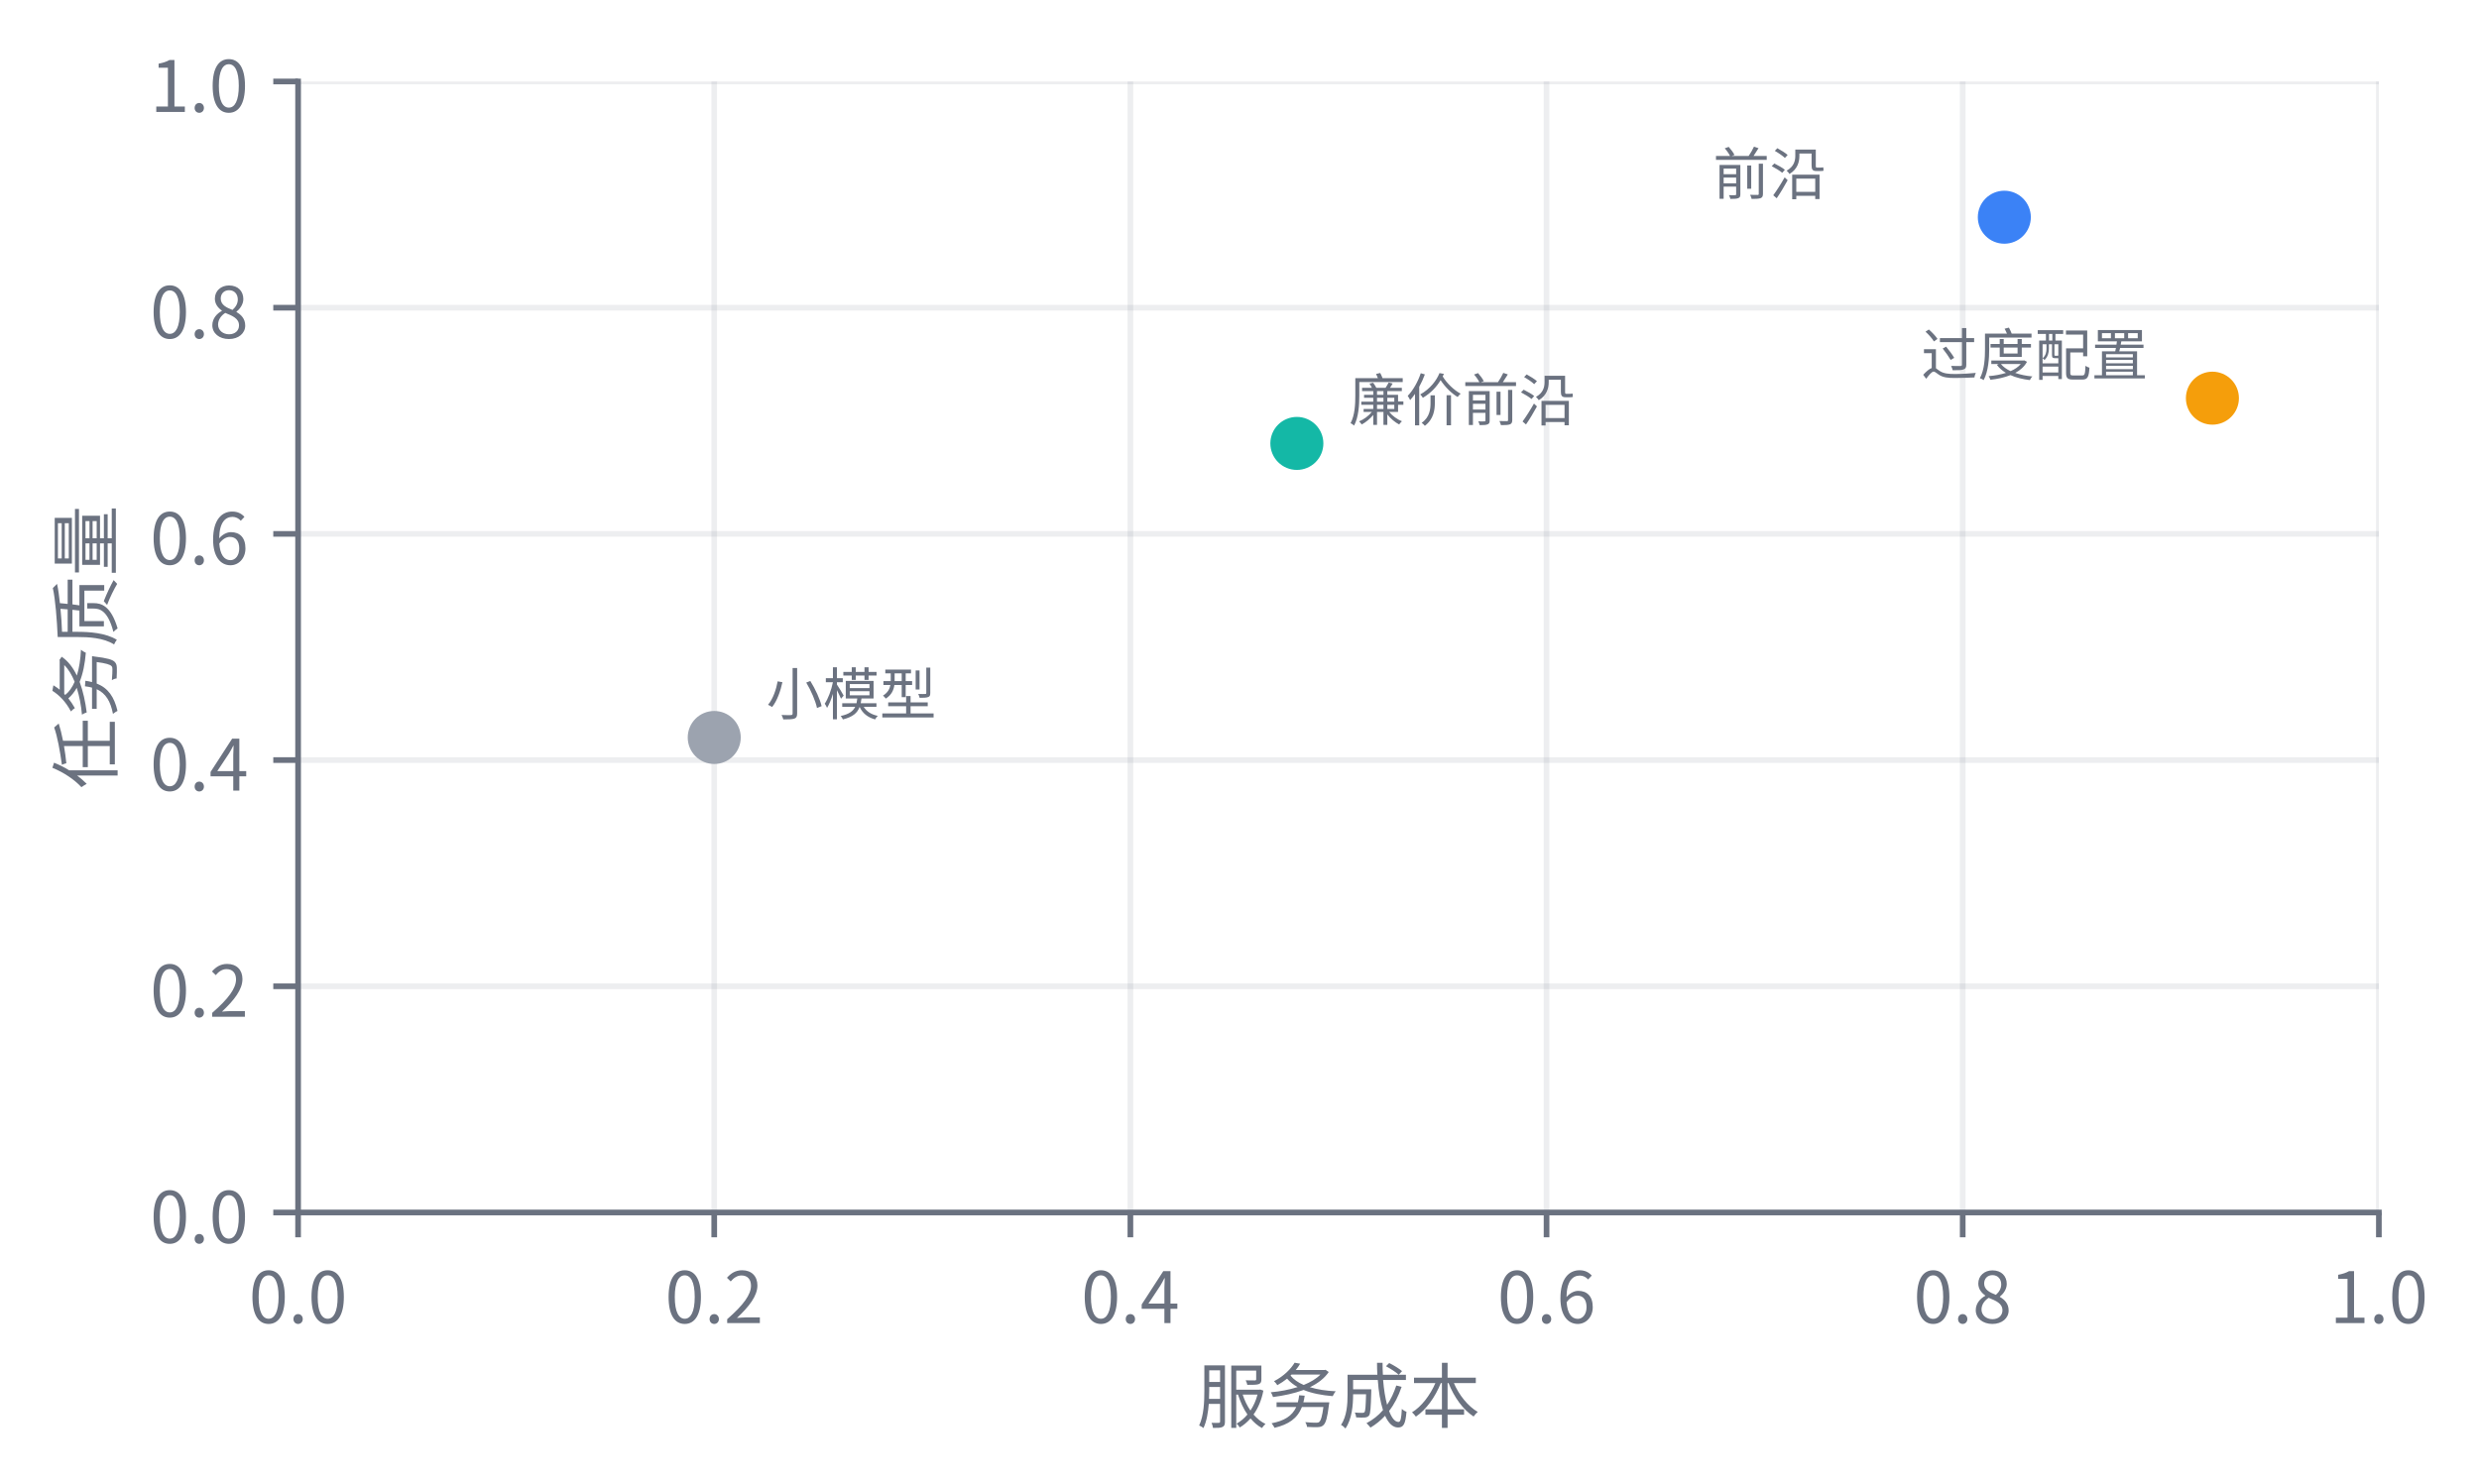
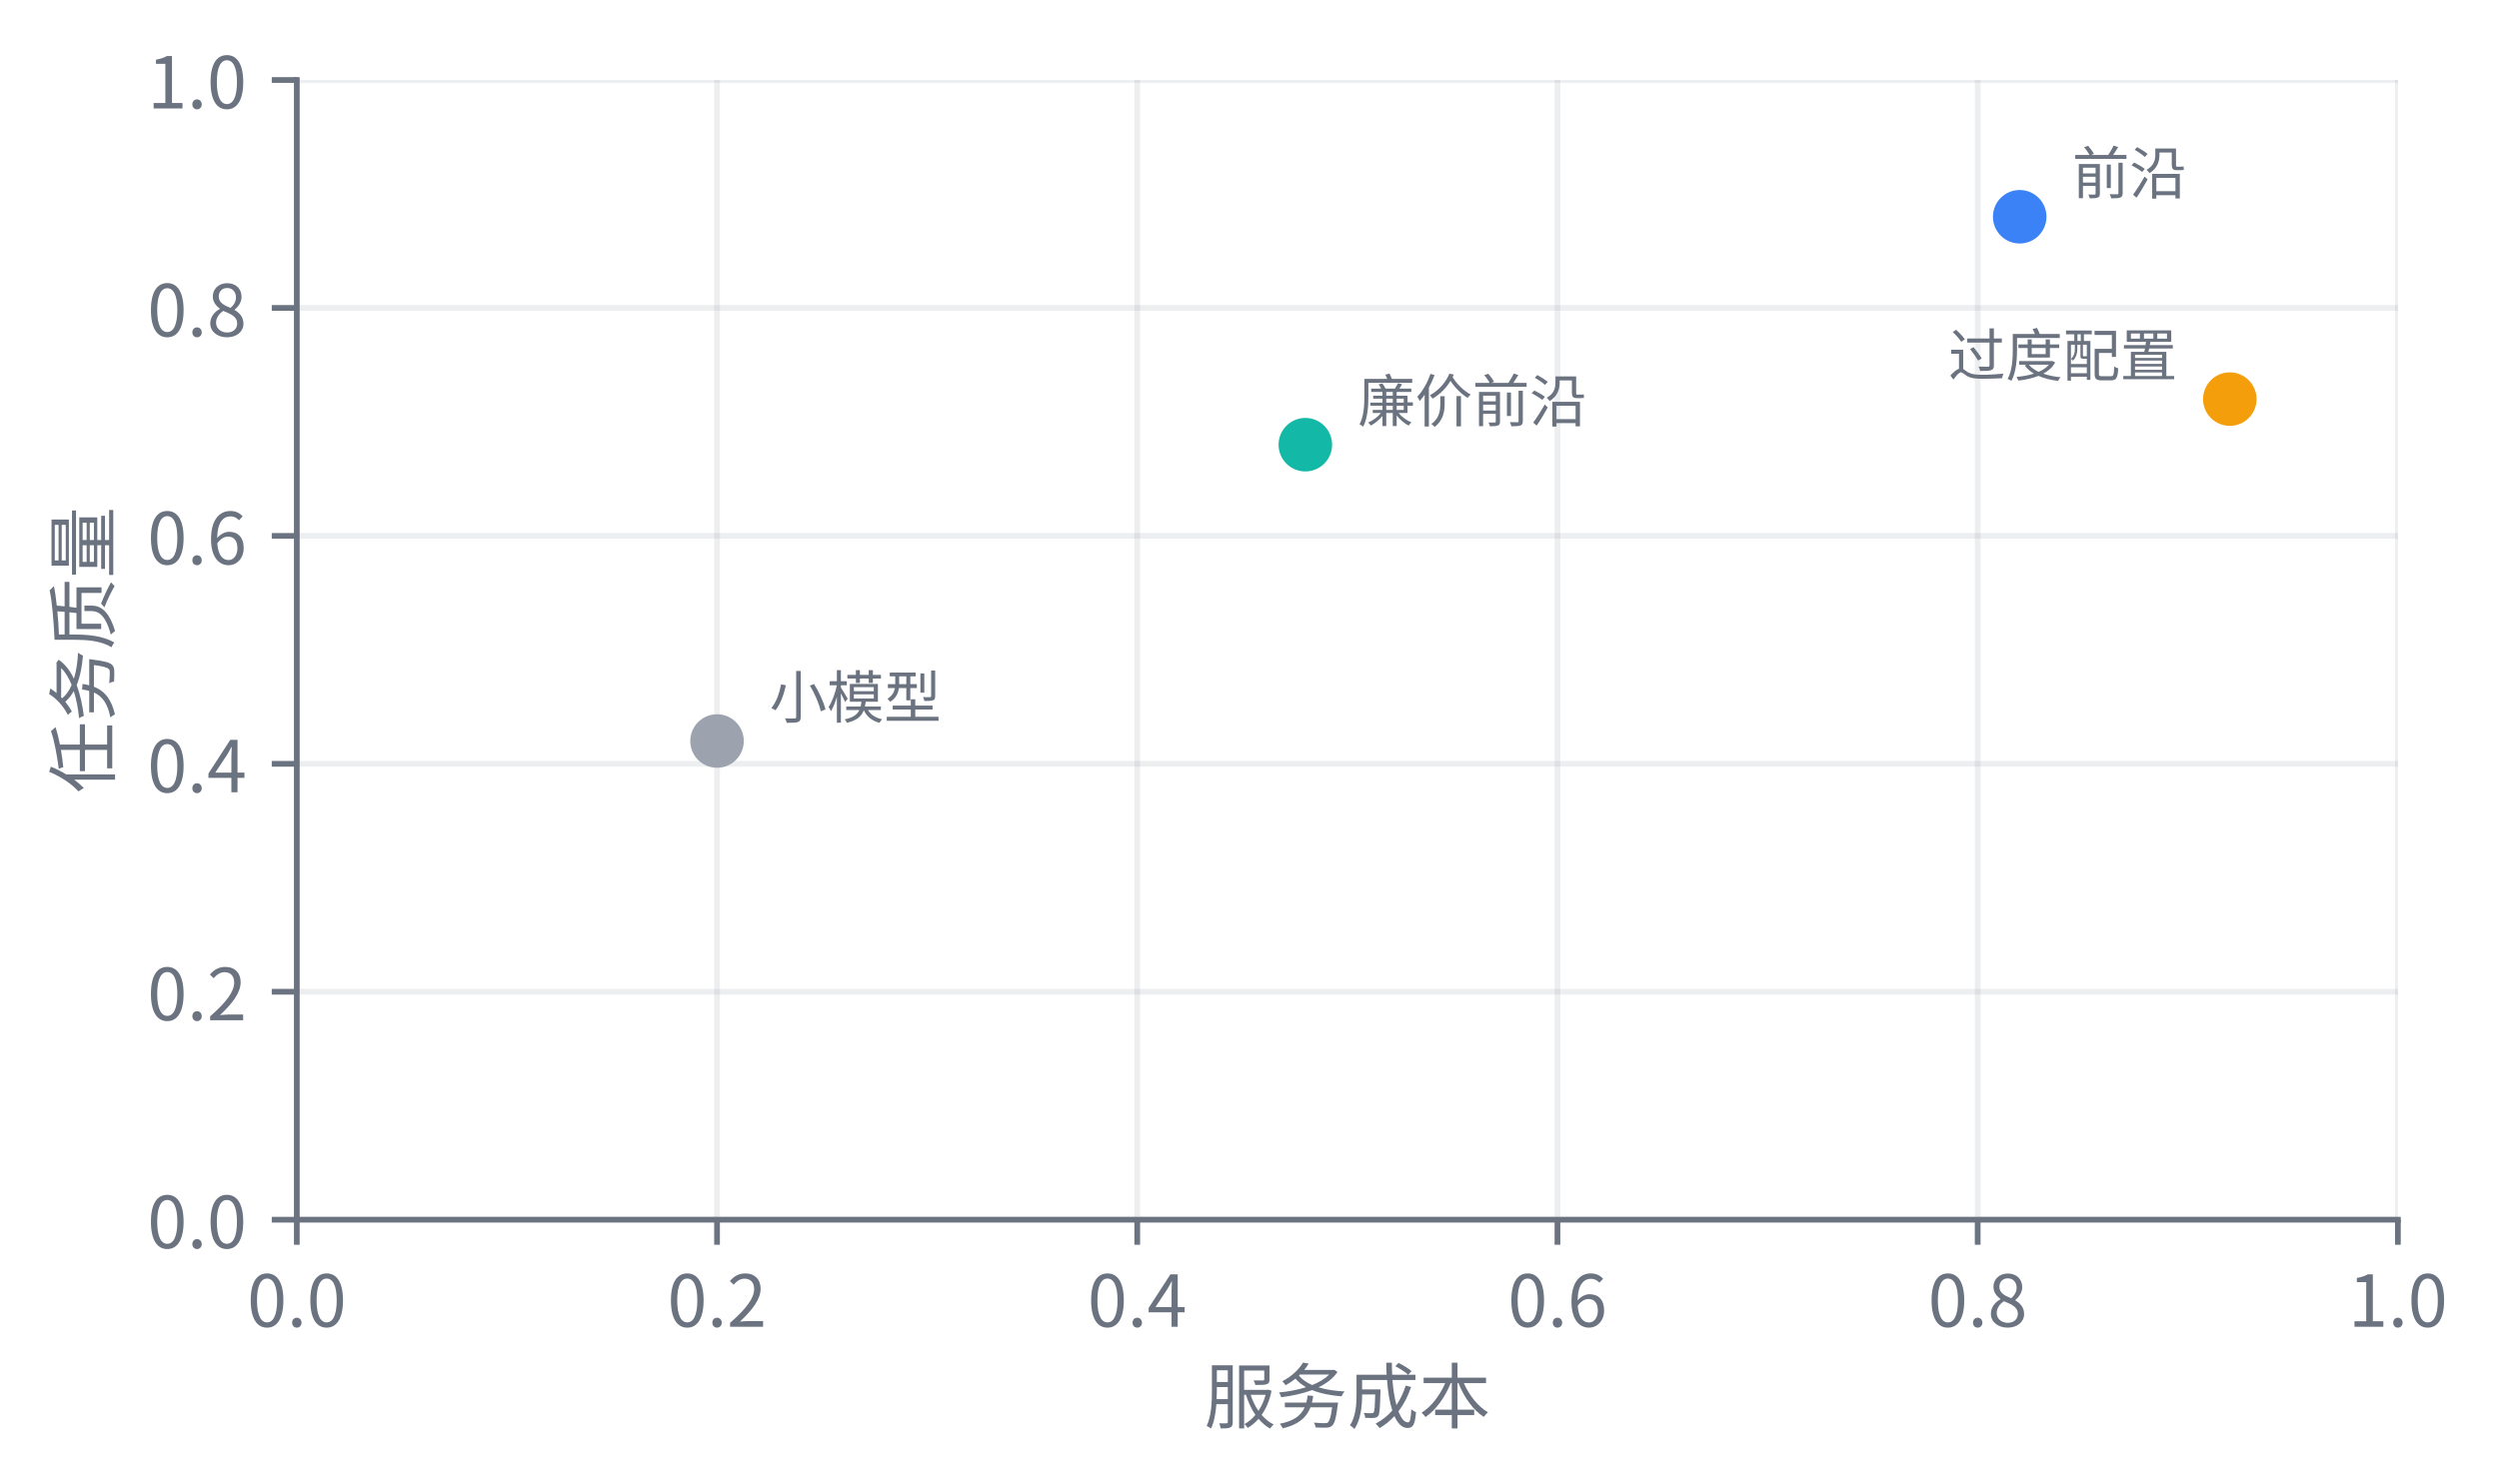
- <svg xmlns="http://www.w3.org/2000/svg" xmlns:xlink="http://www.w3.org/1999/xlink" width="349.722pt" height="209.3pt" viewBox="0 0 349.722 209.3" version="1.1">
+ <svg xmlns="http://www.w3.org/2000/svg" xmlns:xlink="http://www.w3.org/1999/xlink" width="349.156pt" height="207.378pt" viewBox="0 0 349.156 207.378" version="1.1">
  <defs>
    <style type="text/css">*{stroke-linejoin: round; stroke-linecap: butt}</style>
  </defs>
  <g id="figure_1">
    <g id="patch_1">
-       <path d="M 0 209.3  L 349.722 209.3  L 349.722 0  L 0 0  L 0 209.3  z " style="fill: none" />
+       <path d="M 0 207.378  L 349.156 207.378  L 349.156 0  L 0 0  L 0 207.378  z " style="fill: none" />
    </g>
    <g id="axes_1">
      <g id="patch_2">
-         <path d="M 42.052 171.1  L 335.596 171.1  L 335.596 11.5  L 42.052 11.5  L 42.052 171.1  z " style="fill: none" />
+         <path d="M 41.47 170.46  L 335.03 170.46  L 335.03 11.18  L 41.47 11.18  L 41.47 170.46  z " style="fill: none" />
      </g>
      <g id="matplotlib.axis_1">
        <g id="xtick_1">
          <g id="line2d_1">
-             <path d="M 42.052 171.1  L 42.052 11.5  " clip-path="url(#p0b61d76990)" style="fill: none; stroke: #6b7280; stroke-opacity: 0.12; stroke-width: 0.8; stroke-linecap: square" />
+             <path d="M 41.47 170.46  L 41.47 11.18  " clip-path="url(#p26b5107413)" style="fill: none; stroke: #6b7280; stroke-opacity: 0.12; stroke-width: 0.8; stroke-linecap: square" />
          </g>
          <g id="line2d_2">
            <defs>
-               <path id="m0f6aa56aed" d="M 0 0  L 0 3.5  " style="stroke: #6b7280; stroke-width: 0.8" />
+               <path id="m58190680ac" d="M 0 0  L 0 3.5  " style="stroke: #6b7280; stroke-width: 0.8" />
            </defs>
            <g>
-               <use xlink:href="#m0f6aa56aed" x="42.052" y="171.1" style="fill: #6b7280; stroke: #6b7280; stroke-width: 0.8" />
+               <use xlink:href="#m58190680ac" x="41.47" y="170.46" style="fill: #6b7280; stroke: #6b7280; stroke-width: 0.8" />
            </g>
          </g>
          <g id="text_1">
-             <text style="font-size: 10px; font-family: 'PingFang SC', 'Heiti SC', 'STHeiti', 'Noto Sans CJK SC', 'Microsoft YaHei', 'SimHei', 'Arial Unicode MS', 'DejaVu Sans', sans-serif; text-anchor: middle; fill: #6b7280" x="42.052" y="186.7" transform="rotate(-0 42.05156 186.7004)">0.0</text>
+             <text style="font-size: 10px; font-family: 'PingFang SC', 'Heiti SC', 'STHeiti', 'Noto Sans CJK SC', 'Microsoft YaHei', 'SimHei', 'Arial Unicode MS', 'DejaVu Sans', sans-serif; text-anchor: middle; fill: #6b7280" x="41.47" y="185.419" transform="rotate(-0 41.47031 185.4191)">0.0</text>
          </g>
        </g>
        <g id="xtick_2">
          <g id="line2d_3">
-             <path d="M 100.76 171.1  L 100.76 11.5  " clip-path="url(#p0b61d76990)" style="fill: none; stroke: #6b7280; stroke-opacity: 0.12; stroke-width: 0.8; stroke-linecap: square" />
+             <path d="M 100.182 170.46  L 100.182 11.18  " clip-path="url(#p26b5107413)" style="fill: none; stroke: #6b7280; stroke-opacity: 0.12; stroke-width: 0.8; stroke-linecap: square" />
          </g>
          <g id="line2d_4">
            <g>
-               <use xlink:href="#m0f6aa56aed" x="100.76" y="171.1" style="fill: #6b7280; stroke: #6b7280; stroke-width: 0.8" />
+               <use xlink:href="#m58190680ac" x="100.182" y="170.46" style="fill: #6b7280; stroke: #6b7280; stroke-width: 0.8" />
            </g>
          </g>
          <g id="text_2">
-             <text style="font-size: 10px; font-family: 'PingFang SC', 'Heiti SC', 'STHeiti', 'Noto Sans CJK SC', 'Microsoft YaHei', 'SimHei', 'Arial Unicode MS', 'DejaVu Sans', sans-serif; text-anchor: middle; fill: #6b7280" x="100.76" y="186.7" transform="rotate(-0 100.7605 186.7004)">0.2</text>
+             <text style="font-size: 10px; font-family: 'PingFang SC', 'Heiti SC', 'STHeiti', 'Noto Sans CJK SC', 'Microsoft YaHei', 'SimHei', 'Arial Unicode MS', 'DejaVu Sans', sans-serif; text-anchor: middle; fill: #6b7280" x="100.182" y="185.419" transform="rotate(-0 100.1823 185.4191)">0.2</text>
          </g>
        </g>
        <g id="xtick_3">
          <g id="line2d_5">
-             <path d="M 159.469 171.1  L 159.469 11.5  " clip-path="url(#p0b61d76990)" style="fill: none; stroke: #6b7280; stroke-opacity: 0.12; stroke-width: 0.8; stroke-linecap: square" />
+             <path d="M 158.894 170.46  L 158.894 11.18  " clip-path="url(#p26b5107413)" style="fill: none; stroke: #6b7280; stroke-opacity: 0.12; stroke-width: 0.8; stroke-linecap: square" />
          </g>
          <g id="line2d_6">
            <g>
-               <use xlink:href="#m0f6aa56aed" x="159.469" y="171.1" style="fill: #6b7280; stroke: #6b7280; stroke-width: 0.8" />
+               <use xlink:href="#m58190680ac" x="158.894" y="170.46" style="fill: #6b7280; stroke: #6b7280; stroke-width: 0.8" />
            </g>
          </g>
          <g id="text_3">
-             <text style="font-size: 10px; font-family: 'PingFang SC', 'Heiti SC', 'STHeiti', 'Noto Sans CJK SC', 'Microsoft YaHei', 'SimHei', 'Arial Unicode MS', 'DejaVu Sans', sans-serif; text-anchor: middle; fill: #6b7280" x="159.469" y="186.7" transform="rotate(-0 159.4694 186.7004)">0.4</text>
+             <text style="font-size: 10px; font-family: 'PingFang SC', 'Heiti SC', 'STHeiti', 'Noto Sans CJK SC', 'Microsoft YaHei', 'SimHei', 'Arial Unicode MS', 'DejaVu Sans', sans-serif; text-anchor: middle; fill: #6b7280" x="158.894" y="185.419" transform="rotate(-0 158.8943 185.4191)">0.4</text>
          </g>
        </g>
        <g id="xtick_4">
          <g id="line2d_7">
-             <path d="M 218.178 171.1  L 218.178 11.5  " clip-path="url(#p0b61d76990)" style="fill: none; stroke: #6b7280; stroke-opacity: 0.12; stroke-width: 0.8; stroke-linecap: square" />
+             <path d="M 217.606 170.46  L 217.606 11.18  " clip-path="url(#p26b5107413)" style="fill: none; stroke: #6b7280; stroke-opacity: 0.12; stroke-width: 0.8; stroke-linecap: square" />
          </g>
          <g id="line2d_8">
            <g>
-               <use xlink:href="#m0f6aa56aed" x="218.178" y="171.1" style="fill: #6b7280; stroke: #6b7280; stroke-width: 0.8" />
+               <use xlink:href="#m58190680ac" x="217.606" y="170.46" style="fill: #6b7280; stroke: #6b7280; stroke-width: 0.8" />
            </g>
          </g>
          <g id="text_4">
-             <text style="font-size: 10px; font-family: 'PingFang SC', 'Heiti SC', 'STHeiti', 'Noto Sans CJK SC', 'Microsoft YaHei', 'SimHei', 'Arial Unicode MS', 'DejaVu Sans', sans-serif; text-anchor: middle; fill: #6b7280" x="218.178" y="186.7" transform="rotate(-0 218.1783 186.7004)">0.6</text>
+             <text style="font-size: 10px; font-family: 'PingFang SC', 'Heiti SC', 'STHeiti', 'Noto Sans CJK SC', 'Microsoft YaHei', 'SimHei', 'Arial Unicode MS', 'DejaVu Sans', sans-serif; text-anchor: middle; fill: #6b7280" x="217.606" y="185.419" transform="rotate(-0 217.6063 185.4191)">0.6</text>
          </g>
        </g>
        <g id="xtick_5">
          <g id="line2d_9">
-             <path d="M 276.887 171.1  L 276.887 11.5  " clip-path="url(#p0b61d76990)" style="fill: none; stroke: #6b7280; stroke-opacity: 0.12; stroke-width: 0.8; stroke-linecap: square" />
+             <path d="M 276.318 170.46  L 276.318 11.18  " clip-path="url(#p26b5107413)" style="fill: none; stroke: #6b7280; stroke-opacity: 0.12; stroke-width: 0.8; stroke-linecap: square" />
          </g>
          <g id="line2d_10">
            <g>
-               <use xlink:href="#m0f6aa56aed" x="276.887" y="171.1" style="fill: #6b7280; stroke: #6b7280; stroke-width: 0.8" />
+               <use xlink:href="#m58190680ac" x="276.318" y="170.46" style="fill: #6b7280; stroke: #6b7280; stroke-width: 0.8" />
            </g>
          </g>
          <g id="text_5">
-             <text style="font-size: 10px; font-family: 'PingFang SC', 'Heiti SC', 'STHeiti', 'Noto Sans CJK SC', 'Microsoft YaHei', 'SimHei', 'Arial Unicode MS', 'DejaVu Sans', sans-serif; text-anchor: middle; fill: #6b7280" x="276.887" y="186.7" transform="rotate(-0 276.8872 186.7004)">0.8</text>
+             <text style="font-size: 10px; font-family: 'PingFang SC', 'Heiti SC', 'STHeiti', 'Noto Sans CJK SC', 'Microsoft YaHei', 'SimHei', 'Arial Unicode MS', 'DejaVu Sans', sans-serif; text-anchor: middle; fill: #6b7280" x="276.318" y="185.419" transform="rotate(-0 276.3183 185.4191)">0.8</text>
          </g>
        </g>
        <g id="xtick_6">
          <g id="line2d_11">
-             <path d="M 335.596 171.1  L 335.596 11.5  " clip-path="url(#p0b61d76990)" style="fill: none; stroke: #6b7280; stroke-opacity: 0.12; stroke-width: 0.8; stroke-linecap: square" />
+             <path d="M 335.03 170.46  L 335.03 11.18  " clip-path="url(#p26b5107413)" style="fill: none; stroke: #6b7280; stroke-opacity: 0.12; stroke-width: 0.8; stroke-linecap: square" />
          </g>
          <g id="line2d_12">
            <g>
-               <use xlink:href="#m0f6aa56aed" x="335.596" y="171.1" style="fill: #6b7280; stroke: #6b7280; stroke-width: 0.8" />
+               <use xlink:href="#m58190680ac" x="335.03" y="170.46" style="fill: #6b7280; stroke: #6b7280; stroke-width: 0.8" />
            </g>
          </g>
          <g id="text_6">
-             <text style="font-size: 10px; font-family: 'PingFang SC', 'Heiti SC', 'STHeiti', 'Noto Sans CJK SC', 'Microsoft YaHei', 'SimHei', 'Arial Unicode MS', 'DejaVu Sans', sans-serif; text-anchor: middle; fill: #6b7280" x="335.596" y="186.7" transform="rotate(-0 335.5961 186.7004)">1.0</text>
+             <text style="font-size: 10px; font-family: 'PingFang SC', 'Heiti SC', 'STHeiti', 'Noto Sans CJK SC', 'Microsoft YaHei', 'SimHei', 'Arial Unicode MS', 'DejaVu Sans', sans-serif; text-anchor: middle; fill: #6b7280" x="335.03" y="185.419" transform="rotate(-0 335.0303 185.4191)">1.0</text>
          </g>
        </g>
        <g id="text_7">
-           <text style="font-size: 10px; font-family: 'PingFang SC', 'Heiti SC', 'STHeiti', 'Noto Sans CJK SC', 'Microsoft YaHei', 'SimHei', 'Arial Unicode MS', 'DejaVu Sans', sans-serif; text-anchor: middle; fill: #6b7280" x="188.824" y="200.7" transform="rotate(-0 188.8238 200.7004)">服务成本</text>
+           <text style="font-size: 10px; font-family: 'PingFang SC', 'Heiti SC', 'STHeiti', 'Noto Sans CJK SC', 'Microsoft YaHei', 'SimHei', 'Arial Unicode MS', 'DejaVu Sans', sans-serif; text-anchor: middle; fill: #6b7280" x="188.25" y="198.838" transform="rotate(-0 188.2503 198.8378)">服务成本</text>
        </g>
      </g>
      <g id="matplotlib.axis_2">
        <g id="ytick_1">
          <g id="line2d_13">
-             <path d="M 42.052 171.1  L 335.596 171.1  " clip-path="url(#p0b61d76990)" style="fill: none; stroke: #6b7280; stroke-opacity: 0.12; stroke-width: 0.8; stroke-linecap: square" />
+             <path d="M 41.47 170.46  L 335.03 170.46  " clip-path="url(#p26b5107413)" style="fill: none; stroke: #6b7280; stroke-opacity: 0.12; stroke-width: 0.8; stroke-linecap: square" />
          </g>
          <g id="line2d_14">
            <defs>
-               <path id="m2a007bae26" d="M 0 0  L -3.5 0  " style="stroke: #6b7280; stroke-width: 0.8" />
+               <path id="m65867dae93" d="M 0 0  L -3.5 0  " style="stroke: #6b7280; stroke-width: 0.8" />
            </defs>
            <g>
-               <use xlink:href="#m2a007bae26" x="42.052" y="171.1" style="fill: #6b7280; stroke: #6b7280; stroke-width: 0.8" />
+               <use xlink:href="#m65867dae93" x="41.47" y="170.46" style="fill: #6b7280; stroke: #6b7280; stroke-width: 0.8" />
            </g>
          </g>
          <g id="text_8">
-             <text style="font-size: 10px; font-family: 'PingFang SC', 'Heiti SC', 'STHeiti', 'Noto Sans CJK SC', 'Microsoft YaHei', 'SimHei', 'Arial Unicode MS', 'DejaVu Sans', sans-serif; text-anchor: end; fill: #6b7280" x="35.052" y="175.4" transform="rotate(-0 35.05156 175.4004)">0.0</text>
+             <text style="font-size: 10px; font-family: 'PingFang SC', 'Heiti SC', 'STHeiti', 'Noto Sans CJK SC', 'Microsoft YaHei', 'SimHei', 'Arial Unicode MS', 'DejaVu Sans', sans-serif; text-anchor: end; fill: #6b7280" x="34.47" y="174.439" transform="rotate(-0 34.47031 174.4394)">0.0</text>
          </g>
        </g>
        <g id="ytick_2">
          <g id="line2d_15">
-             <path d="M 42.052 139.18  L 335.596 139.18  " clip-path="url(#p0b61d76990)" style="fill: none; stroke: #6b7280; stroke-opacity: 0.12; stroke-width: 0.8; stroke-linecap: square" />
+             <path d="M 41.47 138.604  L 335.03 138.604  " clip-path="url(#p26b5107413)" style="fill: none; stroke: #6b7280; stroke-opacity: 0.12; stroke-width: 0.8; stroke-linecap: square" />
          </g>
          <g id="line2d_16">
            <g>
-               <use xlink:href="#m2a007bae26" x="42.052" y="139.18" style="fill: #6b7280; stroke: #6b7280; stroke-width: 0.8" />
+               <use xlink:href="#m65867dae93" x="41.47" y="138.604" style="fill: #6b7280; stroke: #6b7280; stroke-width: 0.8" />
            </g>
          </g>
          <g id="text_9">
-             <text style="font-size: 10px; font-family: 'PingFang SC', 'Heiti SC', 'STHeiti', 'Noto Sans CJK SC', 'Microsoft YaHei', 'SimHei', 'Arial Unicode MS', 'DejaVu Sans', sans-serif; text-anchor: end; fill: #6b7280" x="35.052" y="143.48" transform="rotate(-0 35.05156 143.4803)">0.2</text>
+             <text style="font-size: 10px; font-family: 'PingFang SC', 'Heiti SC', 'STHeiti', 'Noto Sans CJK SC', 'Microsoft YaHei', 'SimHei', 'Arial Unicode MS', 'DejaVu Sans', sans-serif; text-anchor: end; fill: #6b7280" x="34.47" y="142.583" transform="rotate(-0 34.47031 142.5834)">0.2</text>
          </g>
        </g>
        <g id="ytick_3">
          <g id="line2d_17">
-             <path d="M 42.052 107.26  L 335.596 107.26  " clip-path="url(#p0b61d76990)" style="fill: none; stroke: #6b7280; stroke-opacity: 0.12; stroke-width: 0.8; stroke-linecap: square" />
+             <path d="M 41.47 106.748  L 335.03 106.748  " clip-path="url(#p26b5107413)" style="fill: none; stroke: #6b7280; stroke-opacity: 0.12; stroke-width: 0.8; stroke-linecap: square" />
          </g>
          <g id="line2d_18">
            <g>
-               <use xlink:href="#m2a007bae26" x="42.052" y="107.26" style="fill: #6b7280; stroke: #6b7280; stroke-width: 0.8" />
+               <use xlink:href="#m65867dae93" x="41.47" y="106.748" style="fill: #6b7280; stroke: #6b7280; stroke-width: 0.8" />
            </g>
          </g>
          <g id="text_10">
-             <text style="font-size: 10px; font-family: 'PingFang SC', 'Heiti SC', 'STHeiti', 'Noto Sans CJK SC', 'Microsoft YaHei', 'SimHei', 'Arial Unicode MS', 'DejaVu Sans', sans-serif; text-anchor: end; fill: #6b7280" x="35.052" y="111.56" transform="rotate(-0 35.05156 111.5602)">0.4</text>
+             <text style="font-size: 10px; font-family: 'PingFang SC', 'Heiti SC', 'STHeiti', 'Noto Sans CJK SC', 'Microsoft YaHei', 'SimHei', 'Arial Unicode MS', 'DejaVu Sans', sans-serif; text-anchor: end; fill: #6b7280" x="34.47" y="110.727" transform="rotate(-0 34.47031 110.7274)">0.4</text>
          </g>
        </g>
        <g id="ytick_4">
          <g id="line2d_19">
-             <path d="M 42.052 75.34  L 335.596 75.34  " clip-path="url(#p0b61d76990)" style="fill: none; stroke: #6b7280; stroke-opacity: 0.12; stroke-width: 0.8; stroke-linecap: square" />
+             <path d="M 41.47 74.892  L 335.03 74.892  " clip-path="url(#p26b5107413)" style="fill: none; stroke: #6b7280; stroke-opacity: 0.12; stroke-width: 0.8; stroke-linecap: square" />
          </g>
          <g id="line2d_20">
            <g>
-               <use xlink:href="#m2a007bae26" x="42.052" y="75.34" style="fill: #6b7280; stroke: #6b7280; stroke-width: 0.8" />
+               <use xlink:href="#m65867dae93" x="41.47" y="74.892" style="fill: #6b7280; stroke: #6b7280; stroke-width: 0.8" />
            </g>
          </g>
          <g id="text_11">
-             <text style="font-size: 10px; font-family: 'PingFang SC', 'Heiti SC', 'STHeiti', 'Noto Sans CJK SC', 'Microsoft YaHei', 'SimHei', 'Arial Unicode MS', 'DejaVu Sans', sans-serif; text-anchor: end; fill: #6b7280" x="35.052" y="79.64" transform="rotate(-0 35.05156 79.64016)">0.6</text>
+             <text style="font-size: 10px; font-family: 'PingFang SC', 'Heiti SC', 'STHeiti', 'Noto Sans CJK SC', 'Microsoft YaHei', 'SimHei', 'Arial Unicode MS', 'DejaVu Sans', sans-serif; text-anchor: end; fill: #6b7280" x="34.47" y="78.871" transform="rotate(-0 34.47031 78.87138)">0.6</text>
          </g>
        </g>
        <g id="ytick_5">
          <g id="line2d_21">
-             <path d="M 42.052 43.42  L 335.596 43.42  " clip-path="url(#p0b61d76990)" style="fill: none; stroke: #6b7280; stroke-opacity: 0.12; stroke-width: 0.8; stroke-linecap: square" />
+             <path d="M 41.47 43.036  L 335.03 43.036  " clip-path="url(#p26b5107413)" style="fill: none; stroke: #6b7280; stroke-opacity: 0.12; stroke-width: 0.8; stroke-linecap: square" />
          </g>
          <g id="line2d_22">
            <g>
-               <use xlink:href="#m2a007bae26" x="42.052" y="43.42" style="fill: #6b7280; stroke: #6b7280; stroke-width: 0.8" />
+               <use xlink:href="#m65867dae93" x="41.47" y="43.036" style="fill: #6b7280; stroke: #6b7280; stroke-width: 0.8" />
            </g>
          </g>
          <g id="text_12">
-             <text style="font-size: 10px; font-family: 'PingFang SC', 'Heiti SC', 'STHeiti', 'Noto Sans CJK SC', 'Microsoft YaHei', 'SimHei', 'Arial Unicode MS', 'DejaVu Sans', sans-serif; text-anchor: end; fill: #6b7280" x="35.052" y="47.72" transform="rotate(-0 35.05156 47.72008)">0.8</text>
+             <text style="font-size: 10px; font-family: 'PingFang SC', 'Heiti SC', 'STHeiti', 'Noto Sans CJK SC', 'Microsoft YaHei', 'SimHei', 'Arial Unicode MS', 'DejaVu Sans', sans-serif; text-anchor: end; fill: #6b7280" x="34.47" y="47.015" transform="rotate(-0 34.47031 47.01537)">0.8</text>
          </g>
        </g>
        <g id="ytick_6">
          <g id="line2d_23">
-             <path d="M 42.052 11.5  L 335.596 11.5  " clip-path="url(#p0b61d76990)" style="fill: none; stroke: #6b7280; stroke-opacity: 0.12; stroke-width: 0.8; stroke-linecap: square" />
+             <path d="M 41.47 11.18  L 335.03 11.18  " clip-path="url(#p26b5107413)" style="fill: none; stroke: #6b7280; stroke-opacity: 0.12; stroke-width: 0.8; stroke-linecap: square" />
          </g>
          <g id="line2d_24">
            <g>
-               <use xlink:href="#m2a007bae26" x="42.052" y="11.5" style="fill: #6b7280; stroke: #6b7280; stroke-width: 0.8" />
+               <use xlink:href="#m65867dae93" x="41.47" y="11.18" style="fill: #6b7280; stroke: #6b7280; stroke-width: 0.8" />
            </g>
          </g>
          <g id="text_13">
-             <text style="font-size: 10px; font-family: 'PingFang SC', 'Heiti SC', 'STHeiti', 'Noto Sans CJK SC', 'Microsoft YaHei', 'SimHei', 'Arial Unicode MS', 'DejaVu Sans', sans-serif; text-anchor: end; fill: #6b7280" x="35.052" y="15.8" transform="rotate(-0 35.05156 15.8)">1.0</text>
+             <text style="font-size: 10px; font-family: 'PingFang SC', 'Heiti SC', 'STHeiti', 'Noto Sans CJK SC', 'Microsoft YaHei', 'SimHei', 'Arial Unicode MS', 'DejaVu Sans', sans-serif; text-anchor: end; fill: #6b7280" x="34.47" y="15.159" transform="rotate(-0 34.47031 15.15938)">1.0</text>
          </g>
        </g>
        <g id="text_14">
-           <text style="font-size: 10px; font-family: 'PingFang SC', 'Heiti SC', 'STHeiti', 'Noto Sans CJK SC', 'Microsoft YaHei', 'SimHei', 'Arial Unicode MS', 'DejaVu Sans', sans-serif; text-anchor: middle; fill: #6b7280" x="15.8" y="91.3" transform="rotate(-90 15.8 91.3002)">任务质量</text>
+           <text style="font-size: 10px; font-family: 'PingFang SC', 'Heiti SC', 'STHeiti', 'Noto Sans CJK SC', 'Microsoft YaHei', 'SimHei', 'Arial Unicode MS', 'DejaVu Sans', sans-serif; text-anchor: middle; fill: #6b7280" x="15.278" y="90.82" transform="rotate(-90 15.27812 90.81969)">任务质量</text>
        </g>
      </g>
      <g id="patch_3">
-         <path d="M 42.052 171.1  L 42.052 11.5  " style="fill: none; stroke: #6b7280; stroke-width: 0.8; stroke-linejoin: miter; stroke-linecap: square" />
+         <path d="M 41.47 170.46  L 41.47 11.18  " style="fill: none; stroke: #6b7280; stroke-width: 0.8; stroke-linejoin: miter; stroke-linecap: square" />
      </g>
      <g id="patch_4">
-         <path d="M 42.052 171.1  L 335.596 171.1  " style="fill: none; stroke: #6b7280; stroke-width: 0.8; stroke-linejoin: miter; stroke-linecap: square" />
+         <path d="M 41.47 170.46  L 335.03 170.46  " style="fill: none; stroke: #6b7280; stroke-width: 0.8; stroke-linejoin: miter; stroke-linecap: square" />
      </g>
      <g id="PathCollection_1">
        <defs>
-           <path id="mbcf142035a" d="M 0 3.24  C 0.859 3.24 1.684 2.899 2.291 2.291  C 2.899 1.684 3.24 0.859 3.24 0  C 3.24 -0.859 2.899 -1.684 2.291 -2.291  C 1.684 -2.899 0.859 -3.24 0 -3.24  C -0.859 -3.24 -1.684 -2.899 -2.291 -2.291  C -2.899 -1.684 -3.24 -0.859 -3.24 0  C -3.24 0.859 -2.899 1.684 -2.291 2.291  C -1.684 2.899 -0.859 3.24 0 3.24  z " style="stroke: #9ca3af" />
-         </defs>
-         <g clip-path="url(#p0b61d76990)">
-           <use xlink:href="#mbcf142035a" x="100.76" y="104.068" style="fill: #9ca3af; stroke: #9ca3af" />
+           <path id="me72f593f89" d="M 0 3.24  C 0.859 3.24 1.684 2.899 2.291 2.291  C 2.899 1.684 3.24 0.859 3.24 0  C 3.24 -0.859 2.899 -1.684 2.291 -2.291  C 1.684 -2.899 0.859 -3.24 0 -3.24  C -0.859 -3.24 -1.684 -2.899 -2.291 -2.291  C -2.899 -1.684 -3.24 -0.859 -3.24 0  C -3.24 0.859 -2.899 1.684 -2.291 2.291  C -1.684 2.899 -0.859 3.24 0 3.24  z " style="stroke: #9ca3af" />
+         </defs>
+         <g clip-path="url(#p26b5107413)">
+           <use xlink:href="#me72f593f89" x="100.182" y="103.562" style="fill: #9ca3af; stroke: #9ca3af" />
        </g>
      </g>
      <g id="text_15">
-         <text style="font-size: 8px; font-family: 'PingFang SC', 'Heiti SC', 'STHeiti', 'Noto Sans CJK SC', 'Microsoft YaHei', 'SimHei', 'Arial Unicode MS', 'DejaVu Sans', sans-serif; text-anchor: start; fill: #6b7280" x="108.099" y="100.876" transform="rotate(-0 108.0991 100.8762)">小模型</text>
+         <text style="font-size: 8px; font-family: 'PingFang SC', 'Heiti SC', 'STHeiti', 'Noto Sans CJK SC', 'Microsoft YaHei', 'SimHei', 'Arial Unicode MS', 'DejaVu Sans', sans-serif; text-anchor: start; fill: #6b7280" x="107.521" y="100.376" transform="rotate(-0 107.5213 100.3765)">小模型</text>
      </g>
      <g id="PathCollection_2">
        <defs>
-           <path id="ma1c183b168" d="M 0 3.24  C 0.859 3.24 1.684 2.899 2.291 2.291  C 2.899 1.684 3.24 0.859 3.24 0  C 3.24 -0.859 2.899 -1.684 2.291 -2.291  C 1.684 -2.899 0.859 -3.24 0 -3.24  C -0.859 -3.24 -1.684 -2.899 -2.291 -2.291  C -2.899 -1.684 -3.24 -0.859 -3.24 0  C -3.24 0.859 -2.899 1.684 -2.291 2.291  C -1.684 2.899 -0.859 3.24 0 3.24  z " style="stroke: #14b8a6" />
-         </defs>
-         <g clip-path="url(#p0b61d76990)">
-           <use xlink:href="#ma1c183b168" x="182.953" y="62.572" style="fill: #14b8a6; stroke: #14b8a6" />
+           <path id="m2d67a03e59" d="M 0 3.24  C 0.859 3.24 1.684 2.899 2.291 2.291  C 2.899 1.684 3.24 0.859 3.24 0  C 3.24 -0.859 2.899 -1.684 2.291 -2.291  C 1.684 -2.899 0.859 -3.24 0 -3.24  C -0.859 -3.24 -1.684 -2.899 -2.291 -2.291  C -2.899 -1.684 -3.24 -0.859 -3.24 0  C -3.24 0.859 -2.899 1.684 -2.291 2.291  C -1.684 2.899 -0.859 3.24 0 3.24  z " style="stroke: #14b8a6" />
+         </defs>
+         <g clip-path="url(#p26b5107413)">
+           <use xlink:href="#m2d67a03e59" x="182.379" y="62.149" style="fill: #14b8a6; stroke: #14b8a6" />
        </g>
      </g>
      <g id="text_16">
-         <text style="font-size: 8px; font-family: 'PingFang SC', 'Heiti SC', 'STHeiti', 'Noto Sans CJK SC', 'Microsoft YaHei', 'SimHei', 'Arial Unicode MS', 'DejaVu Sans', sans-serif; text-anchor: start; fill: #6b7280" x="190.292" y="59.38" transform="rotate(-0 190.2916 59.38012)">廉价前沿</text>
+         <text style="font-size: 8px; font-family: 'PingFang SC', 'Heiti SC', 'STHeiti', 'Noto Sans CJK SC', 'Microsoft YaHei', 'SimHei', 'Arial Unicode MS', 'DejaVu Sans', sans-serif; text-anchor: start; fill: #6b7280" x="189.718" y="58.964" transform="rotate(-0 189.7181 58.96369)">廉价前沿</text>
      </g>
      <g id="PathCollection_3">
        <defs>
-           <path id="m5185d7034a" d="M 0 3.24  C 0.859 3.24 1.684 2.899 2.291 2.291  C 2.899 1.684 3.24 0.859 3.24 0  C 3.24 -0.859 2.899 -1.684 2.291 -2.291  C 1.684 -2.899 0.859 -3.24 0 -3.24  C -0.859 -3.24 -1.684 -2.899 -2.291 -2.291  C -2.899 -1.684 -3.24 -0.859 -3.24 0  C -3.24 0.859 -2.899 1.684 -2.291 2.291  C -1.684 2.899 -0.859 3.24 0 3.24  z " style="stroke: #3b82f6" />
-         </defs>
-         <g clip-path="url(#p0b61d76990)">
-           <use xlink:href="#m5185d7034a" x="282.758" y="30.652" style="fill: #3b82f6; stroke: #3b82f6" />
+           <path id="m3f18ee1662" d="M 0 3.24  C 0.859 3.24 1.684 2.899 2.291 2.291  C 2.899 1.684 3.24 0.859 3.24 0  C 3.24 -0.859 2.899 -1.684 2.291 -2.291  C 1.684 -2.899 0.859 -3.24 0 -3.24  C -0.859 -3.24 -1.684 -2.899 -2.291 -2.291  C -2.899 -1.684 -3.24 -0.859 -3.24 0  C -3.24 0.859 -2.899 1.684 -2.291 2.291  C -1.684 2.899 -0.859 3.24 0 3.24  z " style="stroke: #3b82f6" />
+         </defs>
+         <g clip-path="url(#p26b5107413)">
+           <use xlink:href="#m3f18ee1662" x="282.19" y="30.293" style="fill: #3b82f6; stroke: #3b82f6" />
        </g>
      </g>
      <g id="text_17">
-         <text style="font-size: 8px; font-family: 'PingFang SC', 'Heiti SC', 'STHeiti', 'Noto Sans CJK SC', 'Microsoft YaHei', 'SimHei', 'Arial Unicode MS', 'DejaVu Sans', sans-serif; text-anchor: start; fill: #6b7280" x="241.662" y="27.46" transform="rotate(-0 241.6618 27.46004)">前沿</text>
+         <text style="font-size: 8px; font-family: 'PingFang SC', 'Heiti SC', 'STHeiti', 'Noto Sans CJK SC', 'Microsoft YaHei', 'SimHei', 'Arial Unicode MS', 'DejaVu Sans', sans-serif; text-anchor: start; fill: #6b7280" x="289.529" y="27.108" transform="rotate(-0 289.5285 27.10769)">前沿</text>
      </g>
      <g id="PathCollection_4">
        <defs>
-           <path id="maf68ae3c21" d="M 0 3.24  C 0.859 3.24 1.684 2.899 2.291 2.291  C 2.899 1.684 3.24 0.859 3.24 0  C 3.24 -0.859 2.899 -1.684 2.291 -2.291  C 1.684 -2.899 0.859 -3.24 0 -3.24  C -0.859 -3.24 -1.684 -2.899 -2.291 -2.291  C -2.899 -1.684 -3.24 -0.859 -3.24 0  C -3.24 0.859 -2.899 1.684 -2.291 2.291  C -1.684 2.899 -0.859 3.24 0 3.24  z " style="stroke: #f59e0b" />
-         </defs>
-         <g clip-path="url(#p0b61d76990)">
-           <use xlink:href="#maf68ae3c21" x="312.113" y="56.188" style="fill: #f59e0b; stroke: #f59e0b" />
+           <path id="m362d51a6bf" d="M 0 3.24  C 0.859 3.24 1.684 2.899 2.291 2.291  C 2.899 1.684 3.24 0.859 3.24 0  C 3.24 -0.859 2.899 -1.684 2.291 -2.291  C 1.684 -2.899 0.859 -3.24 0 -3.24  C -0.859 -3.24 -1.684 -2.899 -2.291 -2.291  C -2.899 -1.684 -3.24 -0.859 -3.24 0  C -3.24 0.859 -2.899 1.684 -2.291 2.291  C -1.684 2.899 -0.859 3.24 0 3.24  z " style="stroke: #f59e0b" />
+         </defs>
+         <g clip-path="url(#p26b5107413)">
+           <use xlink:href="#m362d51a6bf" x="311.546" y="55.778" style="fill: #f59e0b; stroke: #f59e0b" />
        </g>
      </g>
      <g id="text_18">
-         <text style="font-size: 8px; font-family: 'PingFang SC', 'Heiti SC', 'STHeiti', 'Noto Sans CJK SC', 'Microsoft YaHei', 'SimHei', 'Arial Unicode MS', 'DejaVu Sans', sans-serif; text-anchor: start; fill: #6b7280" x="271.016" y="52.996" transform="rotate(-0 271.0163 52.9961)">过度配置</text>
+         <text style="font-size: 8px; font-family: 'PingFang SC', 'Heiti SC', 'STHeiti', 'Noto Sans CJK SC', 'Microsoft YaHei', 'SimHei', 'Arial Unicode MS', 'DejaVu Sans', sans-serif; text-anchor: end; fill: #6b7280" x="304.207" y="52.592" transform="rotate(-0 304.2065 52.59249)">过度配置</text>
      </g>
    </g>
  </g>
  <defs>
-     <clipPath id="p0b61d76990">
-       <rect x="42.052" y="11.5" width="293.545" height="159.6" />
+     <clipPath id="p26b5107413">
+       <rect x="41.47" y="11.18" width="293.56" height="159.28" />
    </clipPath>
  </defs>
</svg>
